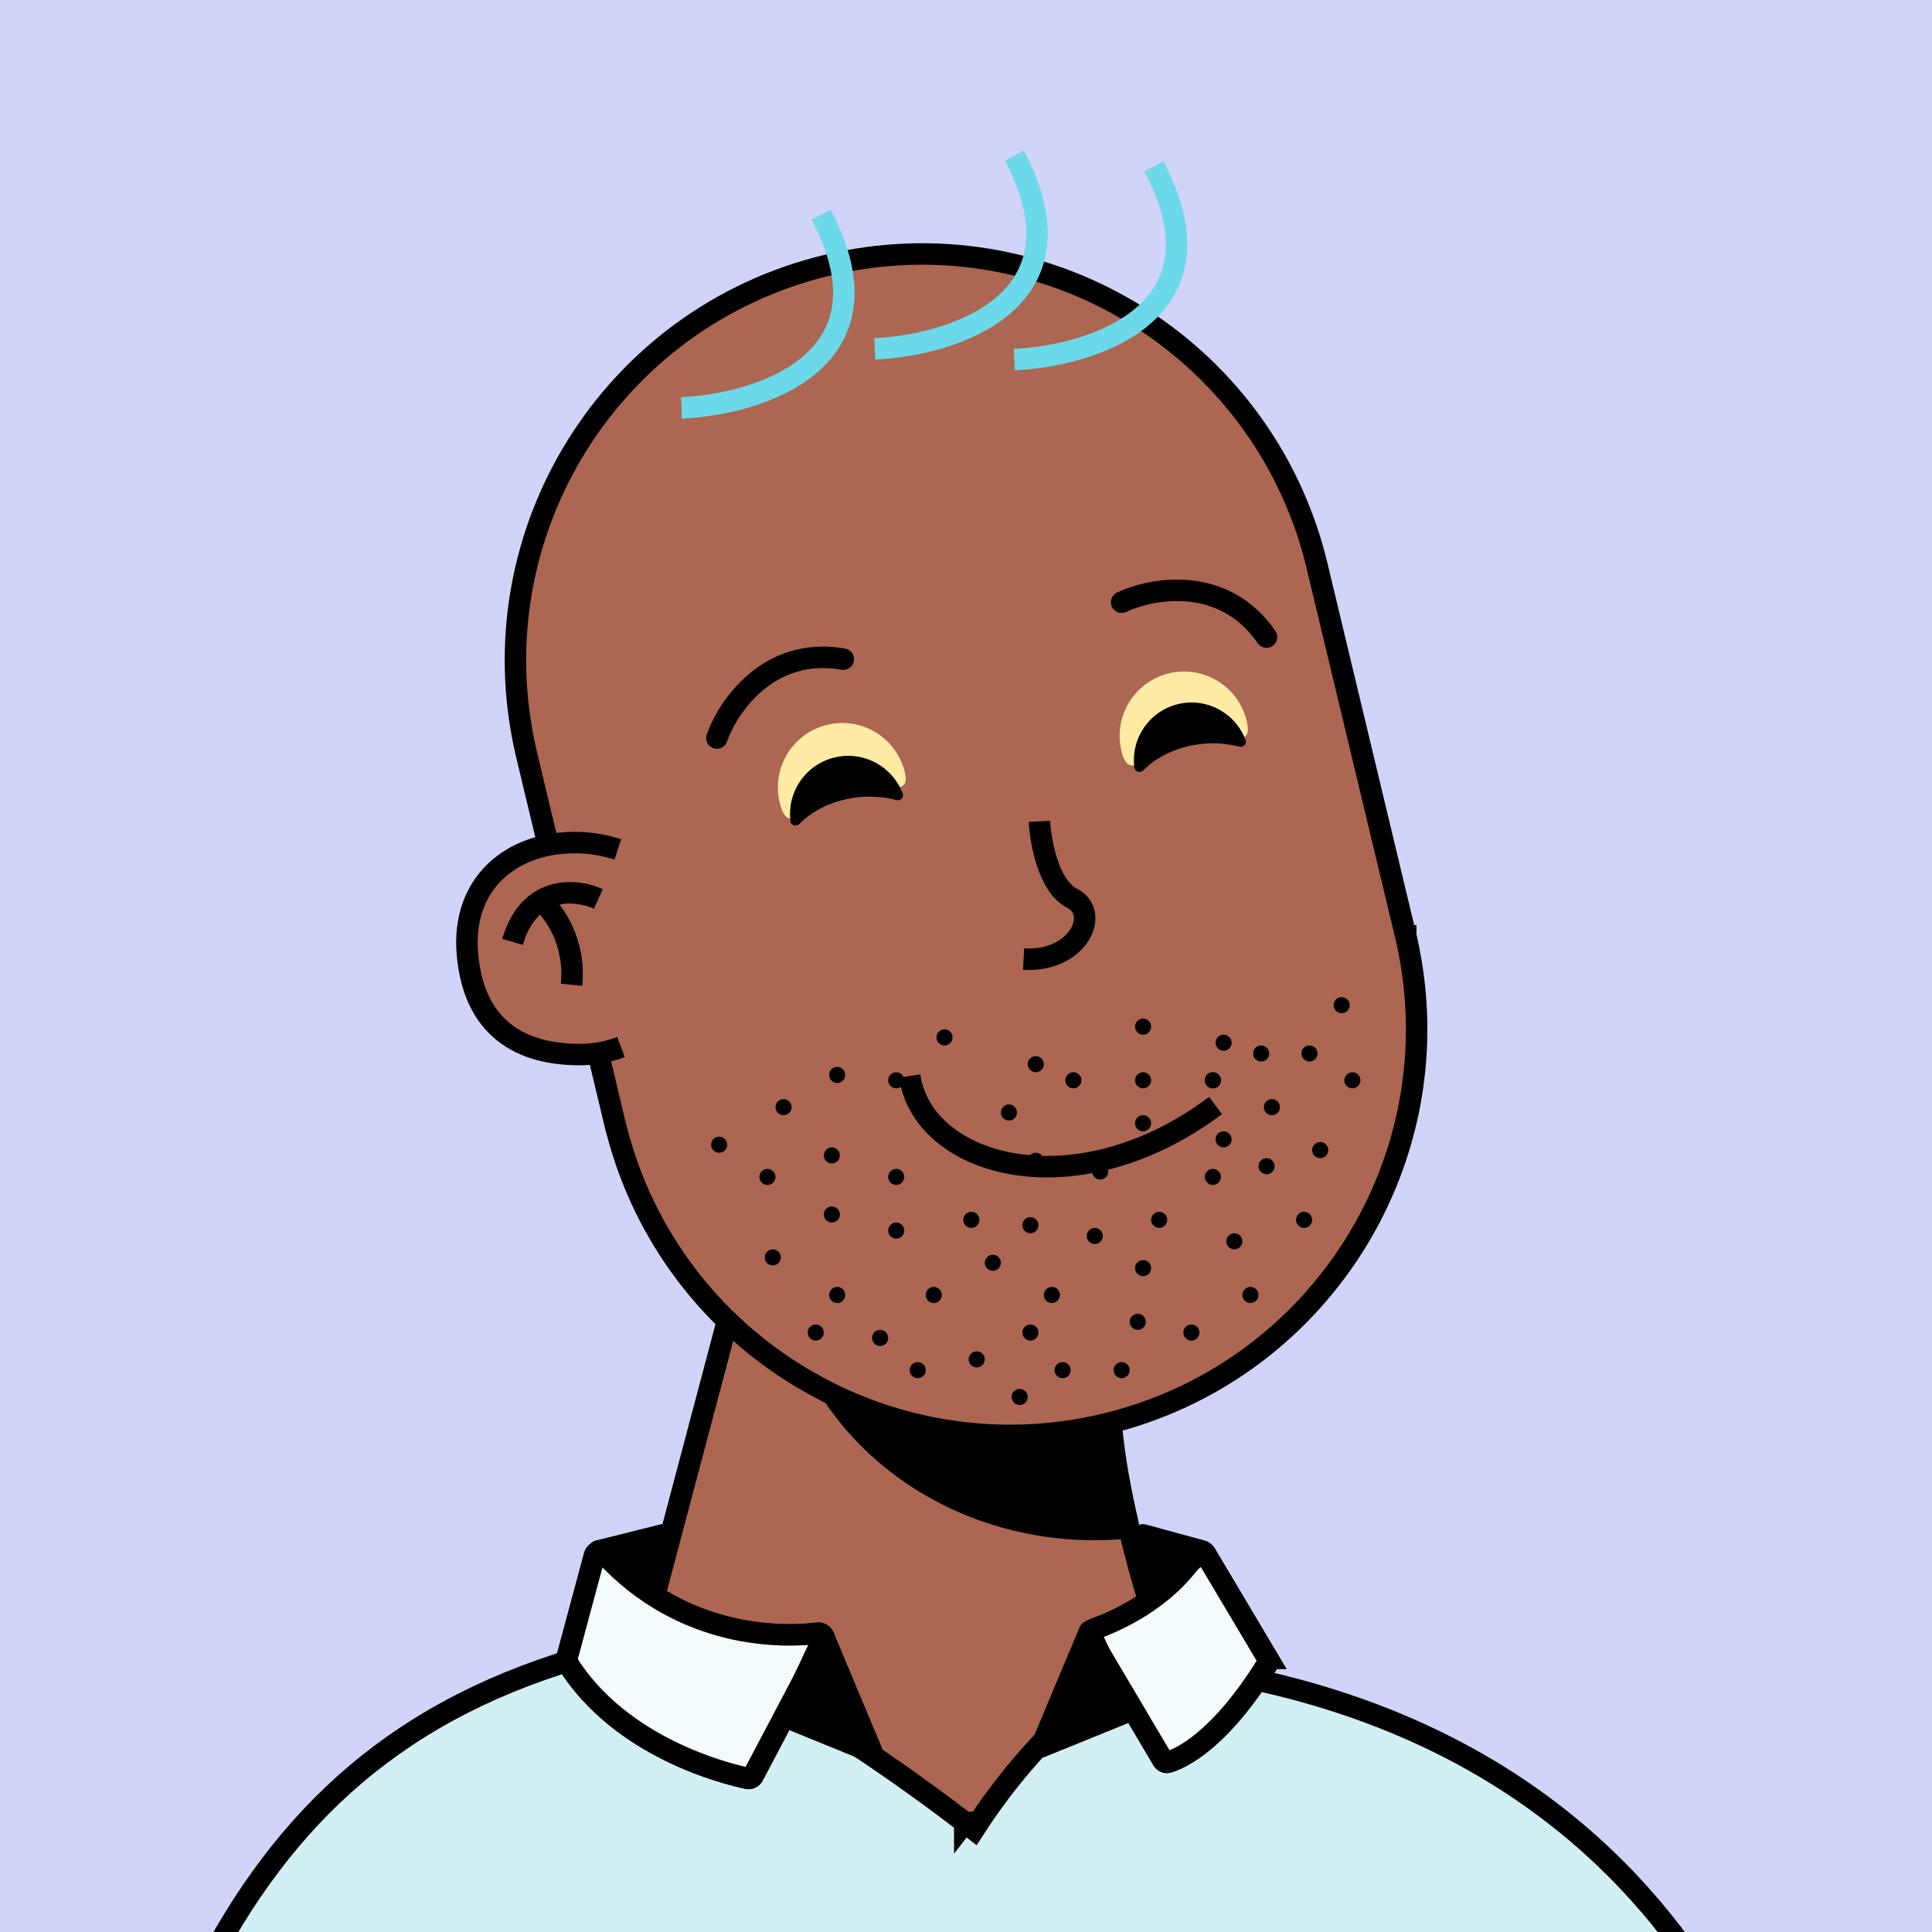
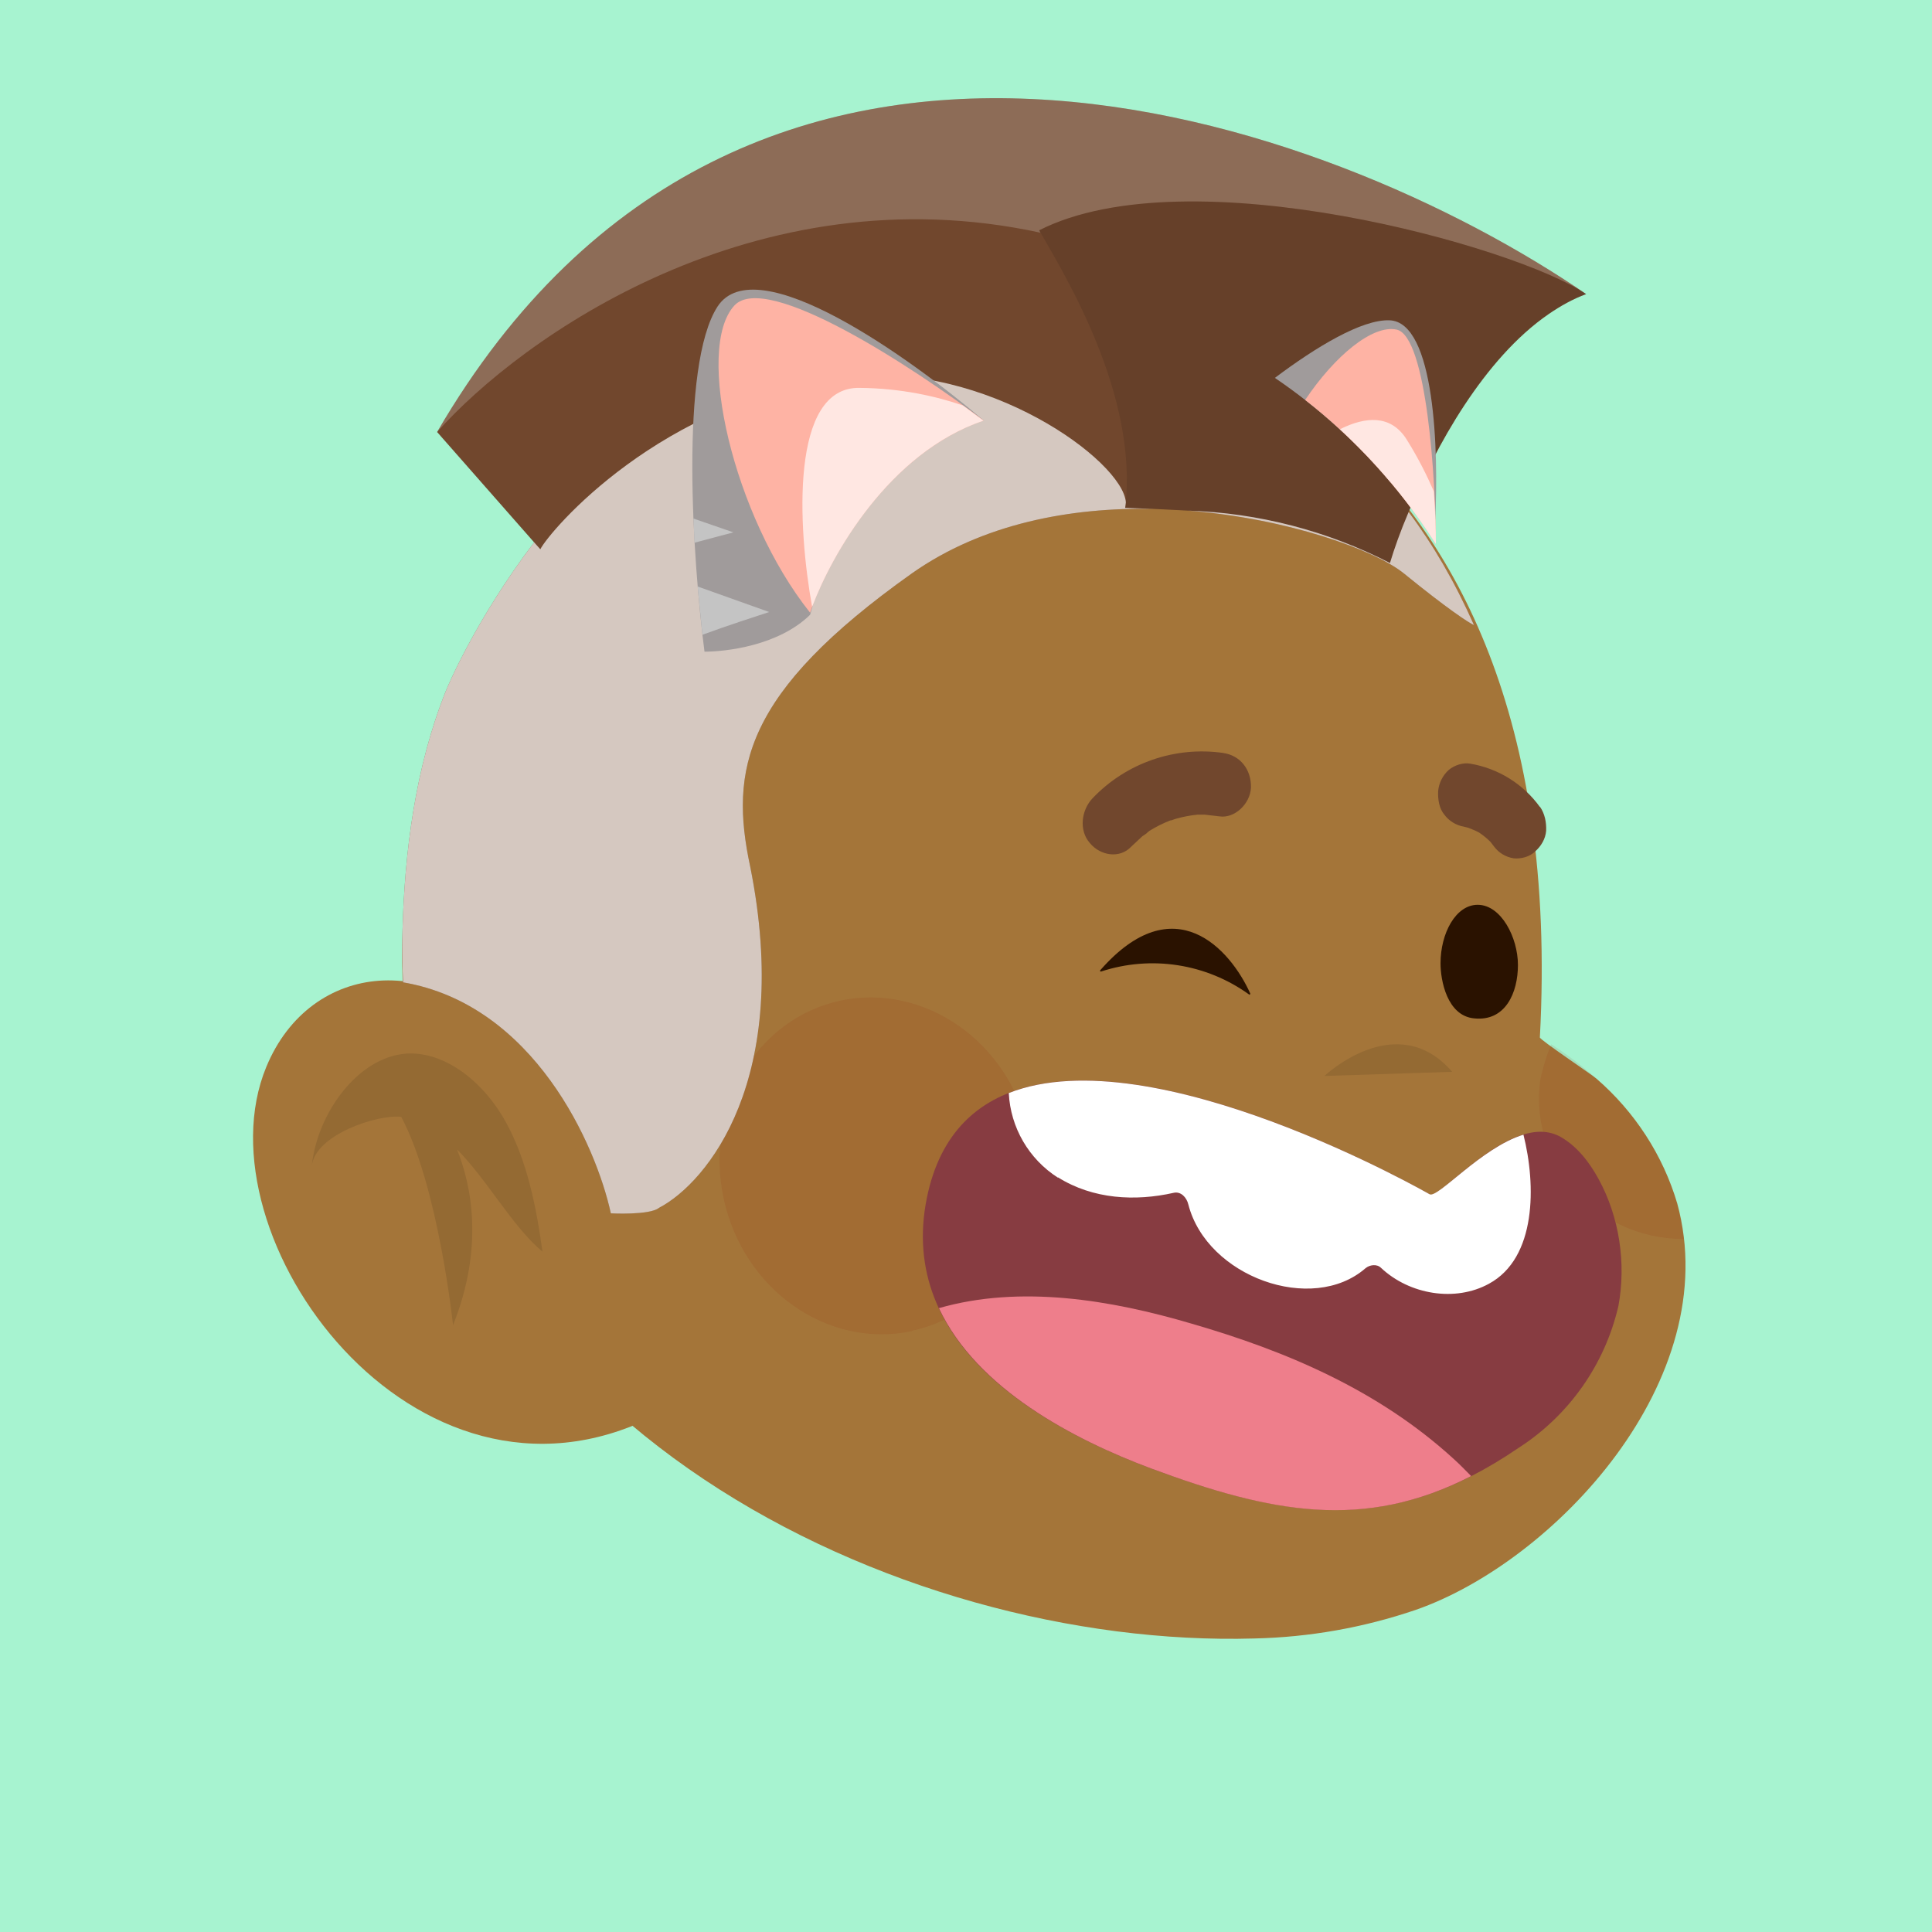
- <svg xmlns="http://www.w3.org/2000/svg" viewBox="0 0 360 360" fill="none" shape-rendering="auto" width="96" height="96">
+ <svg xmlns="http://www.w3.org/2000/svg" viewBox="0 0 480 480" fill="none" shape-rendering="auto" width="96" height="96">
  <mask id="viewboxMask">
-     <rect width="360" height="360" rx="0" ry="0" x="0" y="0" fill="#fff" />
+     <rect width="480" height="480" rx="0" ry="0" x="0" y="0" fill="#fff" />
  </mask>
  <g mask="url(#viewboxMask)">
-     <rect fill="#d1d4f9" width="360" height="360" x="0" y="0" />
-     <g transform="translate(80 23)">
-       <path d="M154 319.5c-14.4-20-25.67-58.67-27-78L58.5 212 30 319.5h124Z" fill="#ac6651" stroke="#000" stroke-width="4" />
-       <path d="M130.37 263.69c-2.1.2-4.22.31-6.37.31-30.78 0-56.05-21.57-58.76-49.1L127 241.5c.38 5.48 1.55 13.32 3.37 22.19Z" fill="#000" style="mix-blend-mode:multiply" />
-       <path d="M181.94 151.37v.01l.1.4.14.65A75.72 75.72 0 0 1 34.93 187.7l-.2-.74L18 117.13l-.06-.29A75.72 75.72 0 0 1 165.2 81.55l.05.21.02.08.05.2.05.2v.01l16.4 68.44.08.34.08.34Z" fill="#ac6651" stroke="#000" stroke-width="4" />
-       <g transform="translate(34 102.3)">
-         <g fill="#000000">
-           <path d="M31 109a1 1 0 1 1-2 0 1 1 0 0 1 2 0ZM83 116a1 1 0 1 1-2 0 1 1 0 0 1 2 0ZM79 123a1 1 0 1 1-2 0 1 1 0 0 1 2 0ZM99 121a1 1 0 1 1-2 0 1 1 0 0 1 2 0ZM100 111a1 1 0 1 1-2 0 1 1 0 0 1 2 0ZM120 116a1 1 0 1 1-2 0 1 1 0 0 1 2 0ZM130 102a1 1 0 1 1-2 0 1 1 0 0 1 2 0ZM21 88a1 1 0 1 1-2 0 1 1 0 0 1 2 0ZM54 104a1 1 0 1 1-2 0 1 1 0 0 1 2 0ZM51 124a1 1 0 1 1-2 0 1 1 0 0 1 2 0ZM69 128a1 1 0 1 1-2 0 1 1 0 0 1 2 0ZM103 102a1 1 0 1 1-2 0 1 1 0 0 1 2 0ZM117 106a1 1 0 1 1-2 0 1 1 0 0 1 2 0ZM109 123a1 1 0 1 1-2 0 1 1 0 0 1 2 0ZM123 92a1 1 0 1 1-2 0 1 1 0 0 1 2 0ZM30 94a1 1 0 1 1-2 0 1 1 0 0 1 2 0ZM54 94a1 1 0 1 1-2 0 1 1 0 0 1 2 0ZM54 76a1 1 0 1 1-2 0 1 1 0 0 1 2 0ZM58 130a1 1 0 1 1-2 0 1 1 0 0 1 2 0ZM85 130a1 1 0 1 1-2 0 1 1 0 0 1 2 0ZM96 130a1 1 0 1 1-2 0 1 1 0 0 1 2 0ZM113 94a1 1 0 1 1-2 0 1 1 0 0 1 2 0ZM113 76a1 1 0 1 1-2 0 1 1 0 0 1 2 0ZM133 89a1 1 0 1 1-2 0 1 1 0 0 1 2 0ZM33 81a1 1 0 1 1-2 0 1 1 0 0 1 2 0ZM43 116a1 1 0 1 1-2 0 1 1 0 0 1 2 0ZM39 123a1 1 0 1 1-2 0 1 1 0 0 1 2 0ZM79 103a1 1 0 1 1-2 0 1 1 0 0 1 2 0ZM91 105a1 1 0 1 1-2 0 1 1 0 0 1 2 0ZM77 135a1 1 0 1 1-2 0 1 1 0 0 1 2 0ZM100 84a1 1 0 1 1-2 0 1 1 0 0 1 2 0ZM100 66a1 1 0 1 1-2 0 1 1 0 0 1 2 0ZM124 81a1 1 0 1 1-2 0 1 1 0 0 1 2 0ZM131 71a1 1 0 1 1-2 0 1 1 0 0 1 2 0ZM42 90a1 1 0 1 1-2 0 1 1 0 0 1 2 0ZM42 101a1 1 0 1 1-2 0 1 1 0 0 1 2 0ZM63 86a1 1 0 1 1-2 0 1 1 0 0 1 2 0ZM63 68a1 1 0 1 1-2 0 1 1 0 0 1 2 0ZM75 82a1 1 0 1 1-2 0 1 1 0 0 1 2 0ZM87 76a1 1 0 1 1-2 0 1 1 0 0 1 2 0ZM100 76a1 1 0 1 1-2 0 1 1 0 0 1 2 0Z" />
-           <path d="M113 76a1 1 0 1 1-2 0 1 1 0 0 1 2 0ZM139 76a1 1 0 1 1-2 0 1 1 0 0 1 2 0ZM61 116a1 1 0 1 1-2 0 1 1 0 0 1 2 0ZM72 110a1 1 0 1 1-2 0 1 1 0 0 1 2 0ZM68 102a1 1 0 1 1-2 0 1 1 0 0 1 2 0ZM92 93a1 1 0 1 1-2 0 1 1 0 0 1 2 0ZM43 75a1 1 0 1 1-2 0 1 1 0 0 1 2 0ZM80 91a1 1 0 1 1-2 0 1 1 0 0 1 2 0ZM80 73a1 1 0 1 1-2 0 1 1 0 0 1 2 0ZM115 87a1 1 0 1 1-2 0 1 1 0 0 1 2 0ZM115 69a1 1 0 1 1-2 0 1 1 0 0 1 2 0ZM122 71a1 1 0 1 1-2 0 1 1 0 0 1 2 0ZM137 62a1 1 0 1 1-2 0 1 1 0 0 1 2 0Z" />
-           <path d="M31 109a1 1 0 1 1-2 0 1 1 0 0 1 2 0ZM83 116a1 1 0 1 1-2 0 1 1 0 0 1 2 0ZM79 123a1 1 0 1 1-2 0 1 1 0 0 1 2 0ZM99 121a1 1 0 1 1-2 0 1 1 0 0 1 2 0ZM100 111a1 1 0 1 1-2 0 1 1 0 0 1 2 0ZM120 116a1 1 0 1 1-2 0 1 1 0 0 1 2 0ZM130 102a1 1 0 1 1-2 0 1 1 0 0 1 2 0ZM21 88a1 1 0 1 1-2 0 1 1 0 0 1 2 0ZM54 104a1 1 0 1 1-2 0 1 1 0 0 1 2 0ZM51 124a1 1 0 1 1-2 0 1 1 0 0 1 2 0ZM69 128a1 1 0 1 1-2 0 1 1 0 0 1 2 0ZM103 102a1 1 0 1 1-2 0 1 1 0 0 1 2 0ZM117 106a1 1 0 1 1-2 0 1 1 0 0 1 2 0ZM109 123a1 1 0 1 1-2 0 1 1 0 0 1 2 0ZM123 92a1 1 0 1 1-2 0 1 1 0 0 1 2 0ZM30 94a1 1 0 1 1-2 0 1 1 0 0 1 2 0ZM54 94a1 1 0 1 1-2 0 1 1 0 0 1 2 0ZM54 76a1 1 0 1 1-2 0 1 1 0 0 1 2 0ZM58 130a1 1 0 1 1-2 0 1 1 0 0 1 2 0ZM85 130a1 1 0 1 1-2 0 1 1 0 0 1 2 0ZM96 130a1 1 0 1 1-2 0 1 1 0 0 1 2 0ZM113 94a1 1 0 1 1-2 0 1 1 0 0 1 2 0ZM113 76a1 1 0 1 1-2 0 1 1 0 0 1 2 0ZM133 89a1 1 0 1 1-2 0 1 1 0 0 1 2 0ZM33 81a1 1 0 1 1-2 0 1 1 0 0 1 2 0ZM43 116a1 1 0 1 1-2 0 1 1 0 0 1 2 0ZM39 123a1 1 0 1 1-2 0 1 1 0 0 1 2 0ZM79 103a1 1 0 1 1-2 0 1 1 0 0 1 2 0ZM91 105a1 1 0 1 1-2 0 1 1 0 0 1 2 0ZM77 135a1 1 0 1 1-2 0 1 1 0 0 1 2 0ZM100 84a1 1 0 1 1-2 0 1 1 0 0 1 2 0ZM100 66a1 1 0 1 1-2 0 1 1 0 0 1 2 0ZM124 81a1 1 0 1 1-2 0 1 1 0 0 1 2 0ZM131 71a1 1 0 1 1-2 0 1 1 0 0 1 2 0ZM42 90a1 1 0 1 1-2 0 1 1 0 0 1 2 0ZM42 101a1 1 0 1 1-2 0 1 1 0 0 1 2 0ZM63 86a1 1 0 1 1-2 0 1 1 0 0 1 2 0ZM63 68a1 1 0 1 1-2 0 1 1 0 0 1 2 0ZM75 82a1 1 0 1 1-2 0 1 1 0 0 1 2 0ZM87 76a1 1 0 1 1-2 0 1 1 0 0 1 2 0ZM100 76a1 1 0 1 1-2 0 1 1 0 0 1 2 0Z" stroke="#000" />
-           <path d="M113 76a1 1 0 1 1-2 0 1 1 0 0 1 2 0ZM139 76a1 1 0 1 1-2 0 1 1 0 0 1 2 0ZM61 116a1 1 0 1 1-2 0 1 1 0 0 1 2 0ZM72 110a1 1 0 1 1-2 0 1 1 0 0 1 2 0ZM68 102a1 1 0 1 1-2 0 1 1 0 0 1 2 0ZM92 93a1 1 0 1 1-2 0 1 1 0 0 1 2 0ZM43 75a1 1 0 1 1-2 0 1 1 0 0 1 2 0ZM80 91a1 1 0 1 1-2 0 1 1 0 0 1 2 0ZM80 73a1 1 0 1 1-2 0 1 1 0 0 1 2 0ZM115 87a1 1 0 1 1-2 0 1 1 0 0 1 2 0ZM115 69a1 1 0 1 1-2 0 1 1 0 0 1 2 0ZM122 71a1 1 0 1 1-2 0 1 1 0 0 1 2 0ZM137 62a1 1 0 1 1-2 0 1 1 0 0 1 2 0Z" stroke="#000" />
-         </g>
-       </g>
+     <rect fill="#a7f3d0" width="480" height="480" x="0" y="0" />
+     <g transform="matrix(.85775 0 0 .85427 52 47)">
+       <path d="M264 38.6s131.4 20.6 121.4 208.1c0 .7 15.2 10.9 16.4 12a77.1 77.1 0 0 1 23.4 36.3c13.9 51.3-35.7 104.2-75.8 118.2a155 155 0 0 1-46.7 8.3c-103.1 3-239.7-62.7-246.7-191a202.7 202.7 0 0 1 15.1-83.9c0 .1 57.4-142.5 192.9-108Z" fill="#a47539" />
+       <path d="M388.7 248.7a57 57 0 0 0-3.2 10.5 40 40 0 0 0 8.5 30.4 42.3 42.3 0 0 0 33 15.7c-3.2-31.7-29-50.7-38.3-56.6ZM203.5 332c24.4-5.2 39.6-31 33.9-57.5-5.7-26.5-30.2-43.7-54.6-38.5-24.4 5.3-39.5 31-33.8 57.6 5.7 26.5 30.1 43.7 54.5 38.5Z" fill="#DC2400" style="mix-blend-mode:multiply" opacity=".1" />
+       <path opacity=".1" d="M323 257.9s20.9-19.9 37-1.2Z" fill="#000" />
+       <path d="M128.7 356.9C59.3 391.7-3.7 304.4 16.5 255.3c12.9-31.4 50.4-33.8 72.1-5.2a185 185 0 0 1 29.1 59.1" fill="#a47539" />
+       <path opacity=".1" d="M71.5 279c9 9 16.1 22.5 25 30-1.7-12.5-4.3-26-10.4-37.3-6.2-11.6-17.5-21-29-20.3-14.2 1-25.9 17.6-27.4 32.6 1-9 19-15 25.9-14.2 10.8 20.4 15 60.6 15 60.6 9-22.7 5.4-40.7 1-51.5Z" fill="#000" />
    </g>
-     <g transform="translate(170 183)">
-       <path d="M-.5 17.5c2.5 17 31 25 57 5.5" stroke="#000000" stroke-width="4" />
+     <g transform="matrix(.85472 0 0 .855 19 -17)">
+       <path d="M393.3 367c3 1.7 24.1-24.8 38.2-16.7 4.7 2.7 8.3 7.3 11 12.3 6 11 8 24.4 5.7 36.8a67 67 0 0 1-29 41.2c-37.4 25.5-67 20.7-106.8 6-31.4-11.7-74-35.6-65.2-78.7 15.6-76 146.1-1 146.1-1Z" fill="#873C41" />
+       <path d="M285.3 362c10.2 6.4 22.5 7 33.6 4.5 2.1-.5 3.8 1.3 4.3 3.4 5.4 21 36 32 51.5 18.5 1.2-1 3.3-1.3 4.5-.1 8.3 7.8 21.6 10 31.4 4.6 13.8-7.5 13.7-28.6 10-43.3-12.2 3.7-25 18.7-27.3 17.3 0 0-80.1-46-122.3-29.4a31 31 0 0 0 14.3 24.6Z" fill="#fff" />
+       <path d="M400.3 443.8c-22-20.1-48.9-31.4-76.2-39.3-23.4-6.9-49.7-11.3-73.4-4.5 11 23.5 39.2 38.2 61.7 46.6 34.8 12.9 61.8 18.2 93 2.2-1.7-1.7-3.3-3.4-5.1-5Z" fill="#EE7E8B" />
    </g>
-     <g transform="translate(110 102)">
-       <path d="M99 10.21c5.67-2.66 19-5.1 27 6.5M23.58 35.52c2.07-5.9 9.68-17.12 23.56-14.7" stroke="#000000" stroke-width="4" stroke-linecap="round" />
+     <g transform="matrix(.85472 0 0 .855 19 -17)">
+       <path d="M340.9 308.9a48 48 0 0 0-43.1-6.7c-.2 0-.4-.2-.2-.4 21.5-24.5 37.8-6.1 43.6 6.8 0 .2-.2.4-.3.3ZM419 300.3c0 8-3.6 16.5-12.8 15.5-7.8-.8-9.7-11-9.7-16 0-8.7 4.4-17 10.8-17 6.8 0 11.7 9.5 11.7 17.5Z" fill="#2A1200" />
+       <path d="M333.5 238.7a43.9 43.9 0 0 0-38.2 13.2c-3.2 3.4-4 9.3-.7 13 3 3.6 8.6 4.6 12 1l3.2-3c.4-.3 1.3-.8 1.6-1.2l.5-.4a37.7 37.7 0 0 1 6-3c.5 0 1.2-.4 1.7-.5a35.6 35.6 0 0 1 6.3-1.2h2l4.3.5c4.4.7 9-3.6 9.2-8.4.1-5.3-3.2-9.3-8-10ZM425.4 254.4a31.4 31.4 0 0 0-20.2-12.6c-2.1-.4-4.6.4-6.3 1.8a9.5 9.5 0 0 0-3.1 6.2c-.1 2.4.3 5 1.8 6.8a9 9 0 0 0 5.7 3.5l1.2.3c1 .4 2.1.8 3.2 1.4 1.2.8 2.3 1.7 3.3 2.7l1 1.3a8.8 8.8 0 0 0 5.8 3.5c2 .2 4.6-.4 6.2-2 1.7-1.5 3-3.6 3.2-6 .1-2.5-.4-5-1.8-7Z" fill="#71472D" />
    </g>
-     <g transform="translate(49 11)">
-       <path d="M140 56c14.67-.67 40.4-8.8 26-36M114 54c14.67-.67 40.4-8.8 26-36M78 65c14.67-.67 40.4-8.8 26-36" stroke="#6bd9e9" stroke-width="4" />
+     <g transform="matrix(.85472 0 0 .85667 18 -15)">
+       <path d="M440 102.8c-74-50.6-244.4-113.6-334 40l28.2 32c-17 22.4-25.2 41.9-25.7 43.2-8.8 22-12 46.3-12.6 70.6-.1 4.6 0 9.2.2 13.8 38.1 6.5 56.1 47.3 60.4 67 0 0 11.3.6 14-1.6 14-7.3 38.9-37.4 26.5-99-6-28-2-50.3 47-85 20.6-14.5 46.3-19.2 70.3-18.7a1221.6 1221.6 0 0 0 10 .5c29.2 2.3 54.4 11.5 62.7 18.2 12.8 10.4 19 14.4 20.4 15-5.6-12.6-12-23.5-19-32.8 7.8-19 21.9-44.5 40.7-57.4 3.5-2.4 7.1-4.4 10.9-5.8Z" fill="#71472d" />
+       <path d="M106 142.8c89.6-153.6 260-90.6 334-40-20-13.7-115.5-40.5-159-18.5l.4.7c-83-18-151.1 30.5-175.4 57.8Z" fill="#fff" fill-opacity=".2" />
+       <path d="M440 102.8c-30.4 11.2-51 58-57 78-28.5-14-47-15-77-16 4-32.8-17.7-67.8-25-80.5 43.5-22 139 4.8 159 18.5Z" fill="#000" fill-opacity=".1" />
+       <path d="M306.2 163.2c-.8-12-40.7-41.1-81.2-36.4-54.1 6.4-86.5 45-89 50l-1.8-2c-17 22.4-25.2 41.9-25.7 43.2-8.8 22-12 46.3-12.6 70.6-.1 4.6 0 9.2.2 13.8 38.1 6.5 56.1 47.3 60.4 67 0 0 11.3.6 14-1.6 14-7.3 38.9-37.4 26.5-99-6-28-2-50.3 47-85 20.6-14.5 46.3-19.2 70.3-18.7l-8.3-.3.2-1.6ZM324.3 165.6c29.2 2.3 54.4 11.5 62.7 18.2 12.8 10.4 19 14.4 20.4 15-5.6-12.6-12-23.5-19-32.8-2.4 5.6-4.2 10.7-5.4 14.7v.1a138.1 138.1 0 0 0-58.7-15.2Z" fill="#fff" fill-opacity=".7" />
    </g>
-     <g transform="translate(142 119)">
-       <path d="M26.47 24.36c1.86 6.36-5.04 1.48-11.4 3.33-6.36 1.86-9.78 9.76-11.64 3.4a12 12 0 0 1 23.04-6.73ZM90.26 15.17c1.64 6.42-4.7 1.52-11.11 3.15-6.43 1.64-10.51 9.19-12.15 2.77a12 12 0 1 1 23.26-5.92Z" fill="#ffeba4" />
-       <path d="M5.29 34.07c.11.82 1.14 1 1.72.41 2.46-2.52 6.25-4.36 10.65-4.89 2.6-.3 5.1-.12 7.32.48.75.2 1.5-.44 1.23-1.17A10.84 10.84 0 0 0 5.3 34.07ZM69.38 24.07c.12.82 1.15 1 1.73.41 2.44-2.48 6.19-4.3 10.54-4.83 2.56-.3 5.03-.12 7.23.47.75.2 1.5-.44 1.23-1.17a10.74 10.74 0 0 0-20.73 5.12Z" fill="#000000" />
-       <g transform="translate(-40 -8)" />
-     </g>
-     <g transform="rotate(-8 1149.44 -1186.92)">
-       <path d="M16.5 7c-.33 3.83 0 12.2 4 15 5 3.5-.5 12-10.5 10" stroke="#000" stroke-width="4" />
-     </g>
-     <g transform="translate(84 154)">
-       <path d="M30.5 6.18A23.78 23.78 0 0 0 23.08 5c-10.5 0-19 6.5-18 18.5 1.04 12.5 8.5 17 19 17A19.6 19.6 0 0 0 31 39.23" stroke="#000" stroke-width="8" />
-       <path d="M31.5 39.04a19.38 19.38 0 0 1-7.42 1.46c-10.5 0-17.96-4.5-19-17-1-12 7.5-18.5 18-18.5 3.14 0 6.19.6 8.92 1.73l-.5 32.3Z" fill="#ac6651" />
-       <path d="M27.5 13.5c-4-1.83-12.8-2.8-16 8" stroke="#000" stroke-width="4" />
-       <path d="M17 14c2.17 1.83 6.3 7.5 5.5 15.5" stroke="#000" stroke-width="4" />
-       <g transform="translate(3 35)" />
-     </g>
-     <g transform="translate(53 272)">
-       <g stroke="#000" stroke-width="4">
-         <path d="M126.77 67.58 128 66l-1.23 1.58 1.72 1.34 1.19-1.83v-.02l.05-.06.04-.05a28.57 28.57 0 0 1 .8-1.18 112.35 112.35 0 0 1 11.5-14.05c3.67-3.78 7.83-7.4 12.13-9.93 4.31-2.53 8.58-3.84 12.53-3.3C209.17 44.2 240.4 63 260.67 91h-273.3c16.3-29.34 39.49-48.02 77.07-56.59 1.6-.36 3.78-.25 6.5.38 2.7.63 5.77 1.73 9.09 3.19 6.62 2.9 14.02 7.16 20.97 11.56a355.78 355.78 0 0 1 25.24 17.63l.4.3.1.08.02.02h.01Z" fill="#d2eff3" />
-         <path d="m52.61 37.08 5.17-19.23c.2-.78 1.22-1 1.76-.4C74.4 33.7 93.16 33.08 99.4 32.33c.84-.1 1.5.82 1.1 1.58L87.34 58.86c-.2.38-.62.6-1.04.5-3.95-.82-23.62-5.63-33.57-21.5a1 1 0 0 1-.12-.78ZM183.2 36.98 171.61 17.5c-.4-.66-1.37-.65-1.79 0-5.73 8.83-15.63 12.9-19.09 14.1-.62.22-.9.96-.57 1.53l13.5 22.81c.2.34.59.53.97.42 2.13-.61 9.46-3.67 18.54-18.34a1 1 0 0 0 .01-1.04Z" fill="#d2eff3" />
-         <path d="m52.61 37.08 5.17-19.23c.2-.78 1.22-1 1.76-.4C74.4 33.7 93.16 33.08 99.4 32.33c.84-.1 1.5.82 1.1 1.58L87.34 58.86c-.2.38-.62.6-1.04.5-3.95-.82-23.62-5.63-33.57-21.5a1 1 0 0 1-.12-.78ZM183.2 36.98 171.61 17.5c-.4-.66-1.37-.65-1.79 0-5.73 8.83-15.63 12.9-19.09 14.1-.62.22-.9.96-.57 1.53l13.5 22.81c.2.34.59.53.97.42 2.13-.61 9.46-3.67 18.54-18.34a1 1 0 0 0 .01-1.04Z" fill="#fff" fill-opacity=".75" />
-         <path d="m109.5 54.5-9-21.5-7 15 16 6.5ZM141 53.5l9-21.5 7 15-16 6.5ZM70.5 14l-12 3 10 6.5 2-9.5ZM160 14l11 3-7 6.5-4-9.5Z" fill="#000" stroke-linejoin="round" />
-       </g>
+     <g transform="matrix(.85472 0 0 .85667 14 -12)">
+       <path d="M192.2 102.9c11.2-17.1 55.8 14.7 77.3 33-29.2-1.8-45.2 37.3-50.4 56.4-9.2 9-24.5 10.7-30.7 10.7-3.4-26.3-7.3-83 3.8-100.1Z" fill="#A09B9B" />
+       <path d="m185.5 171.4-.3-7 11.6 4-11.3 3ZM186.4 184.1l1.4 14c7.3-2.7 15.8-5.4 19.4-6.6l-20.8-7.4Z" fill="#C4C4C4" />
+       <path d="M269.5 136c-28.5 9.7-45.5 41.2-50.4 55.7-22.3-27.9-33.6-76.6-22-89.1 9.3-10 52.1 18 72.4 33.3Z" fill="#FEB3A4" />
+       <path d="M219.7 190c5.6-15 22.3-44.7 49.8-54l-6-4.4c-7.5-2.6-17.9-5-30-5.1-20.3-.4-18 40.5-13.8 63.6Z" fill="#FFE7E2" />
+       <path d="M387.8 153.9c5.2 2 9.8 5.3 13 10.7 1-19.4 0-57.3-13.3-57.7-8-.3-21.3 7.7-33.3 16.7a164.3 164.3 0 0 1 33.6 30.3Z" fill="#A09B9B" />
+       <path d="M401 171.8c0-18-2.6-60.3-11.4-62.2-7-1.5-18 7.6-26.6 20.4 14 10.9 27.3 25 38 41.8Z" fill="#FEB3A4" />
+       <path d="M401 171.8c0-4.2-.2-9.5-.6-15.3-2-4.6-4.6-9.8-8-15.2-4.6-7.1-11.9-6.5-19.3-2.8a167.8 167.8 0 0 1 27.9 33.3Z" fill="#FFE7E2" />
    </g>
  </g>
</svg>
